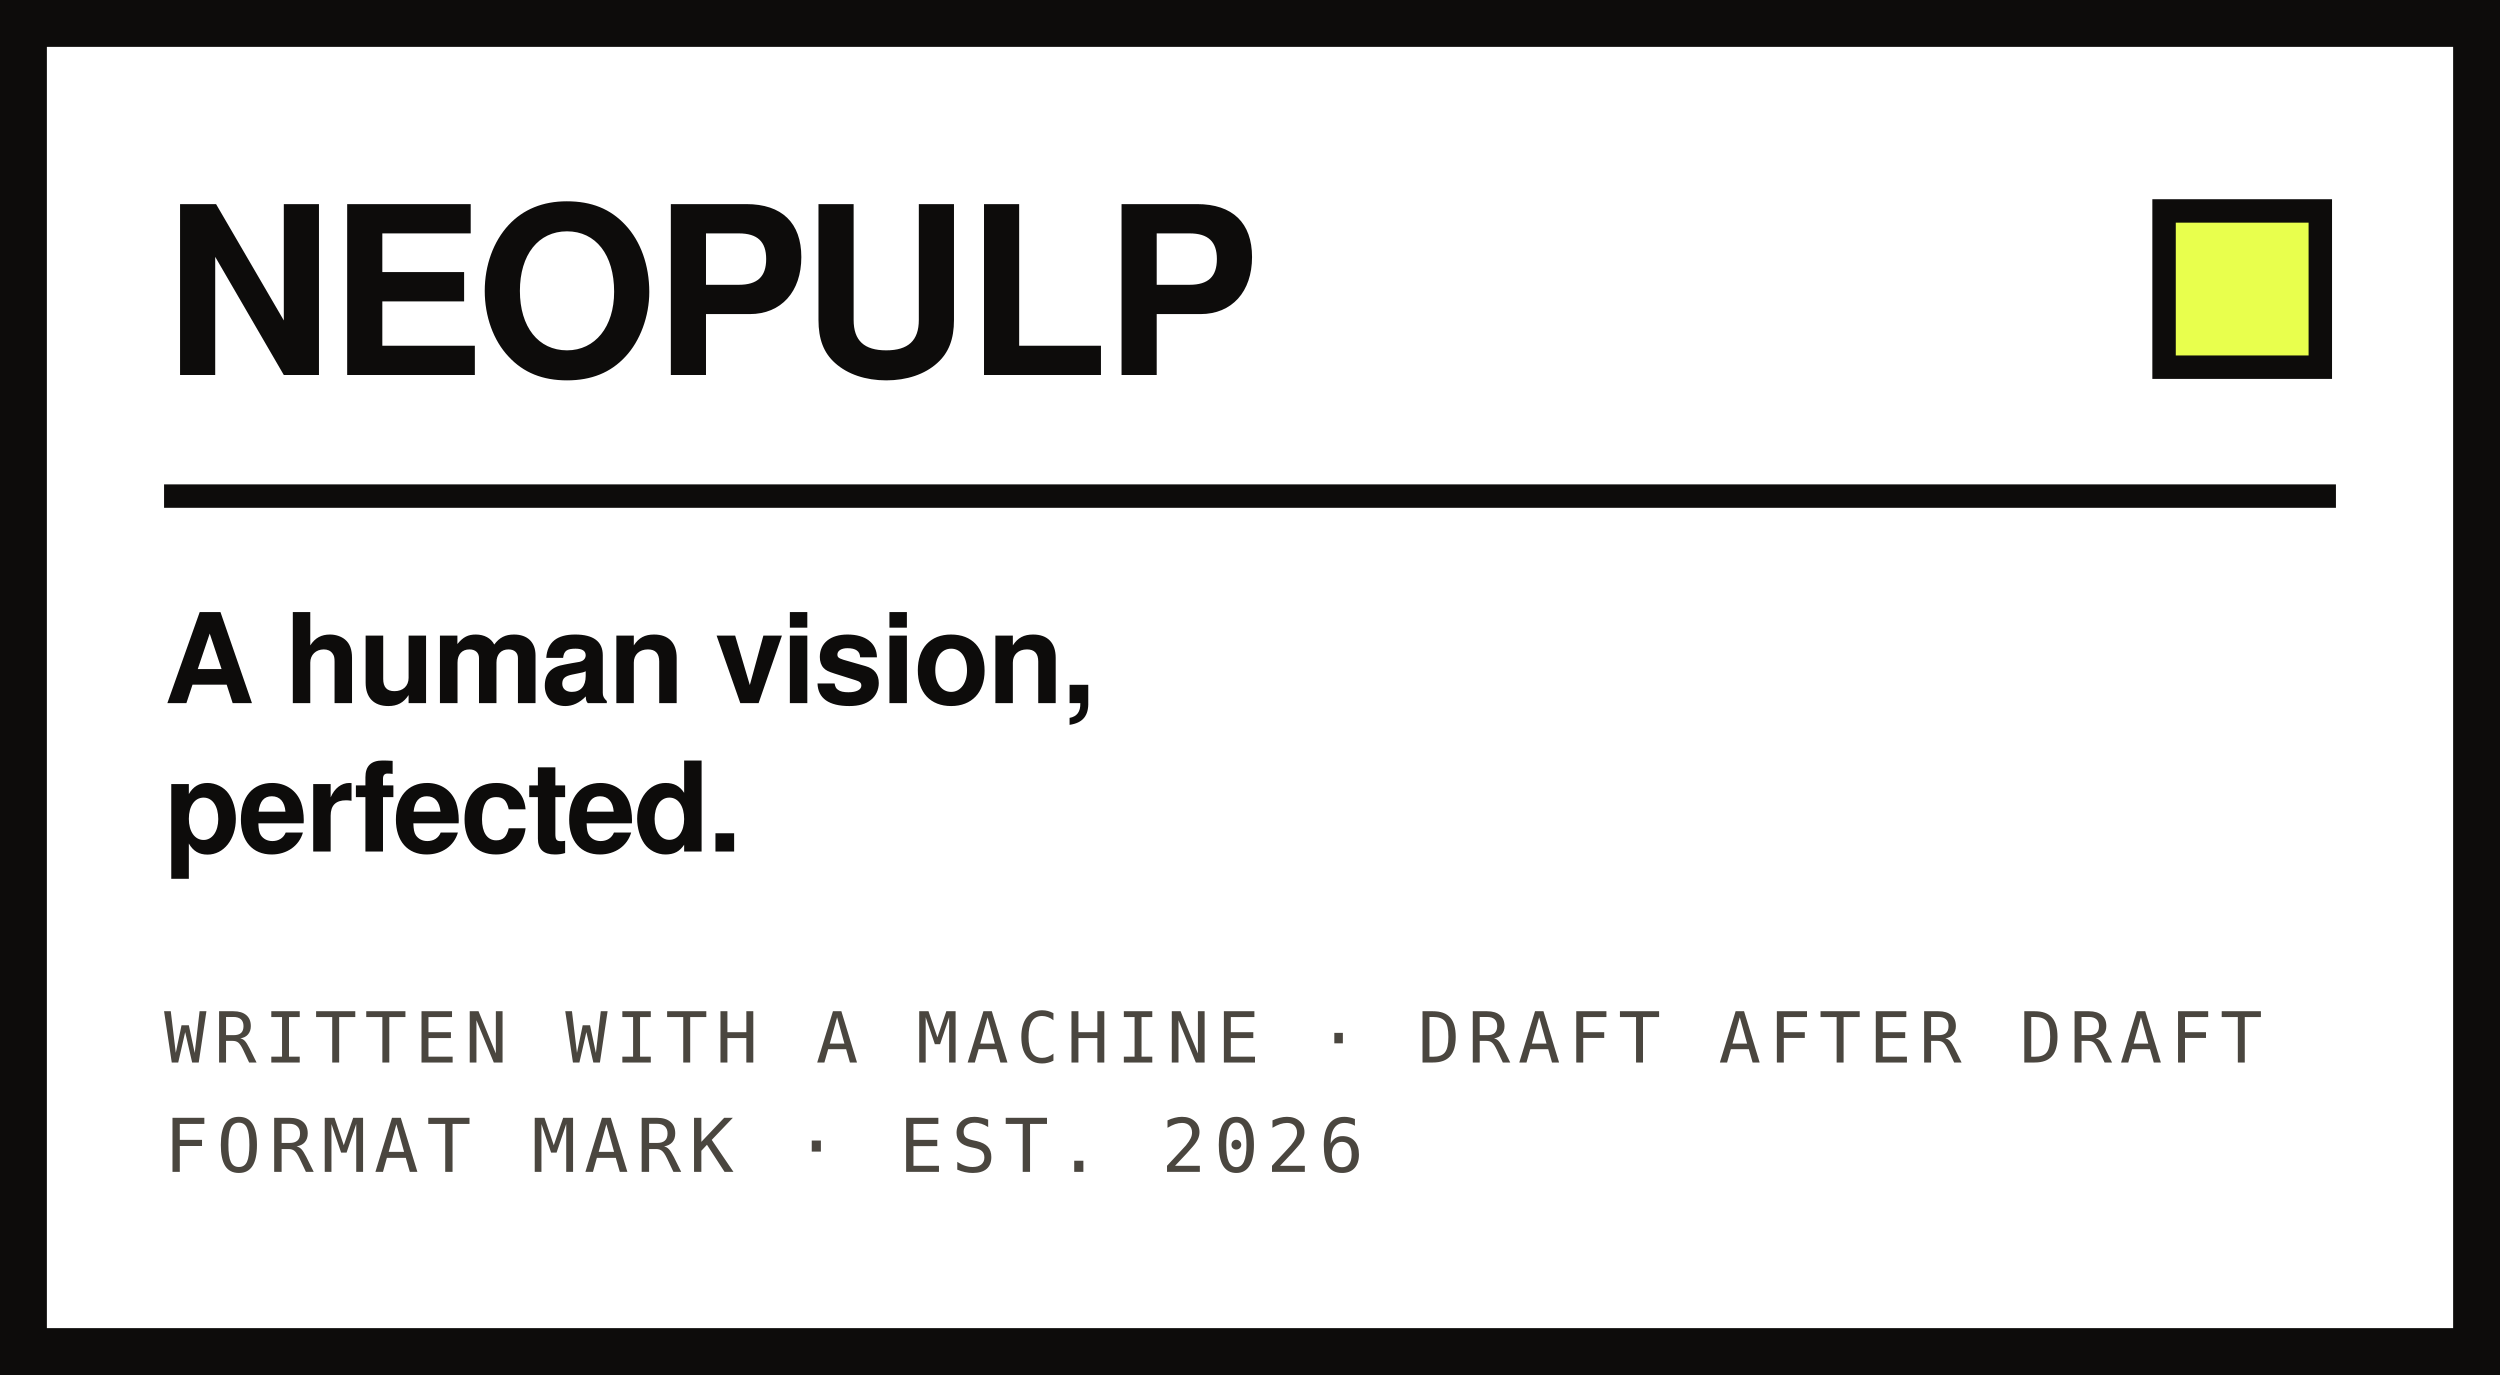
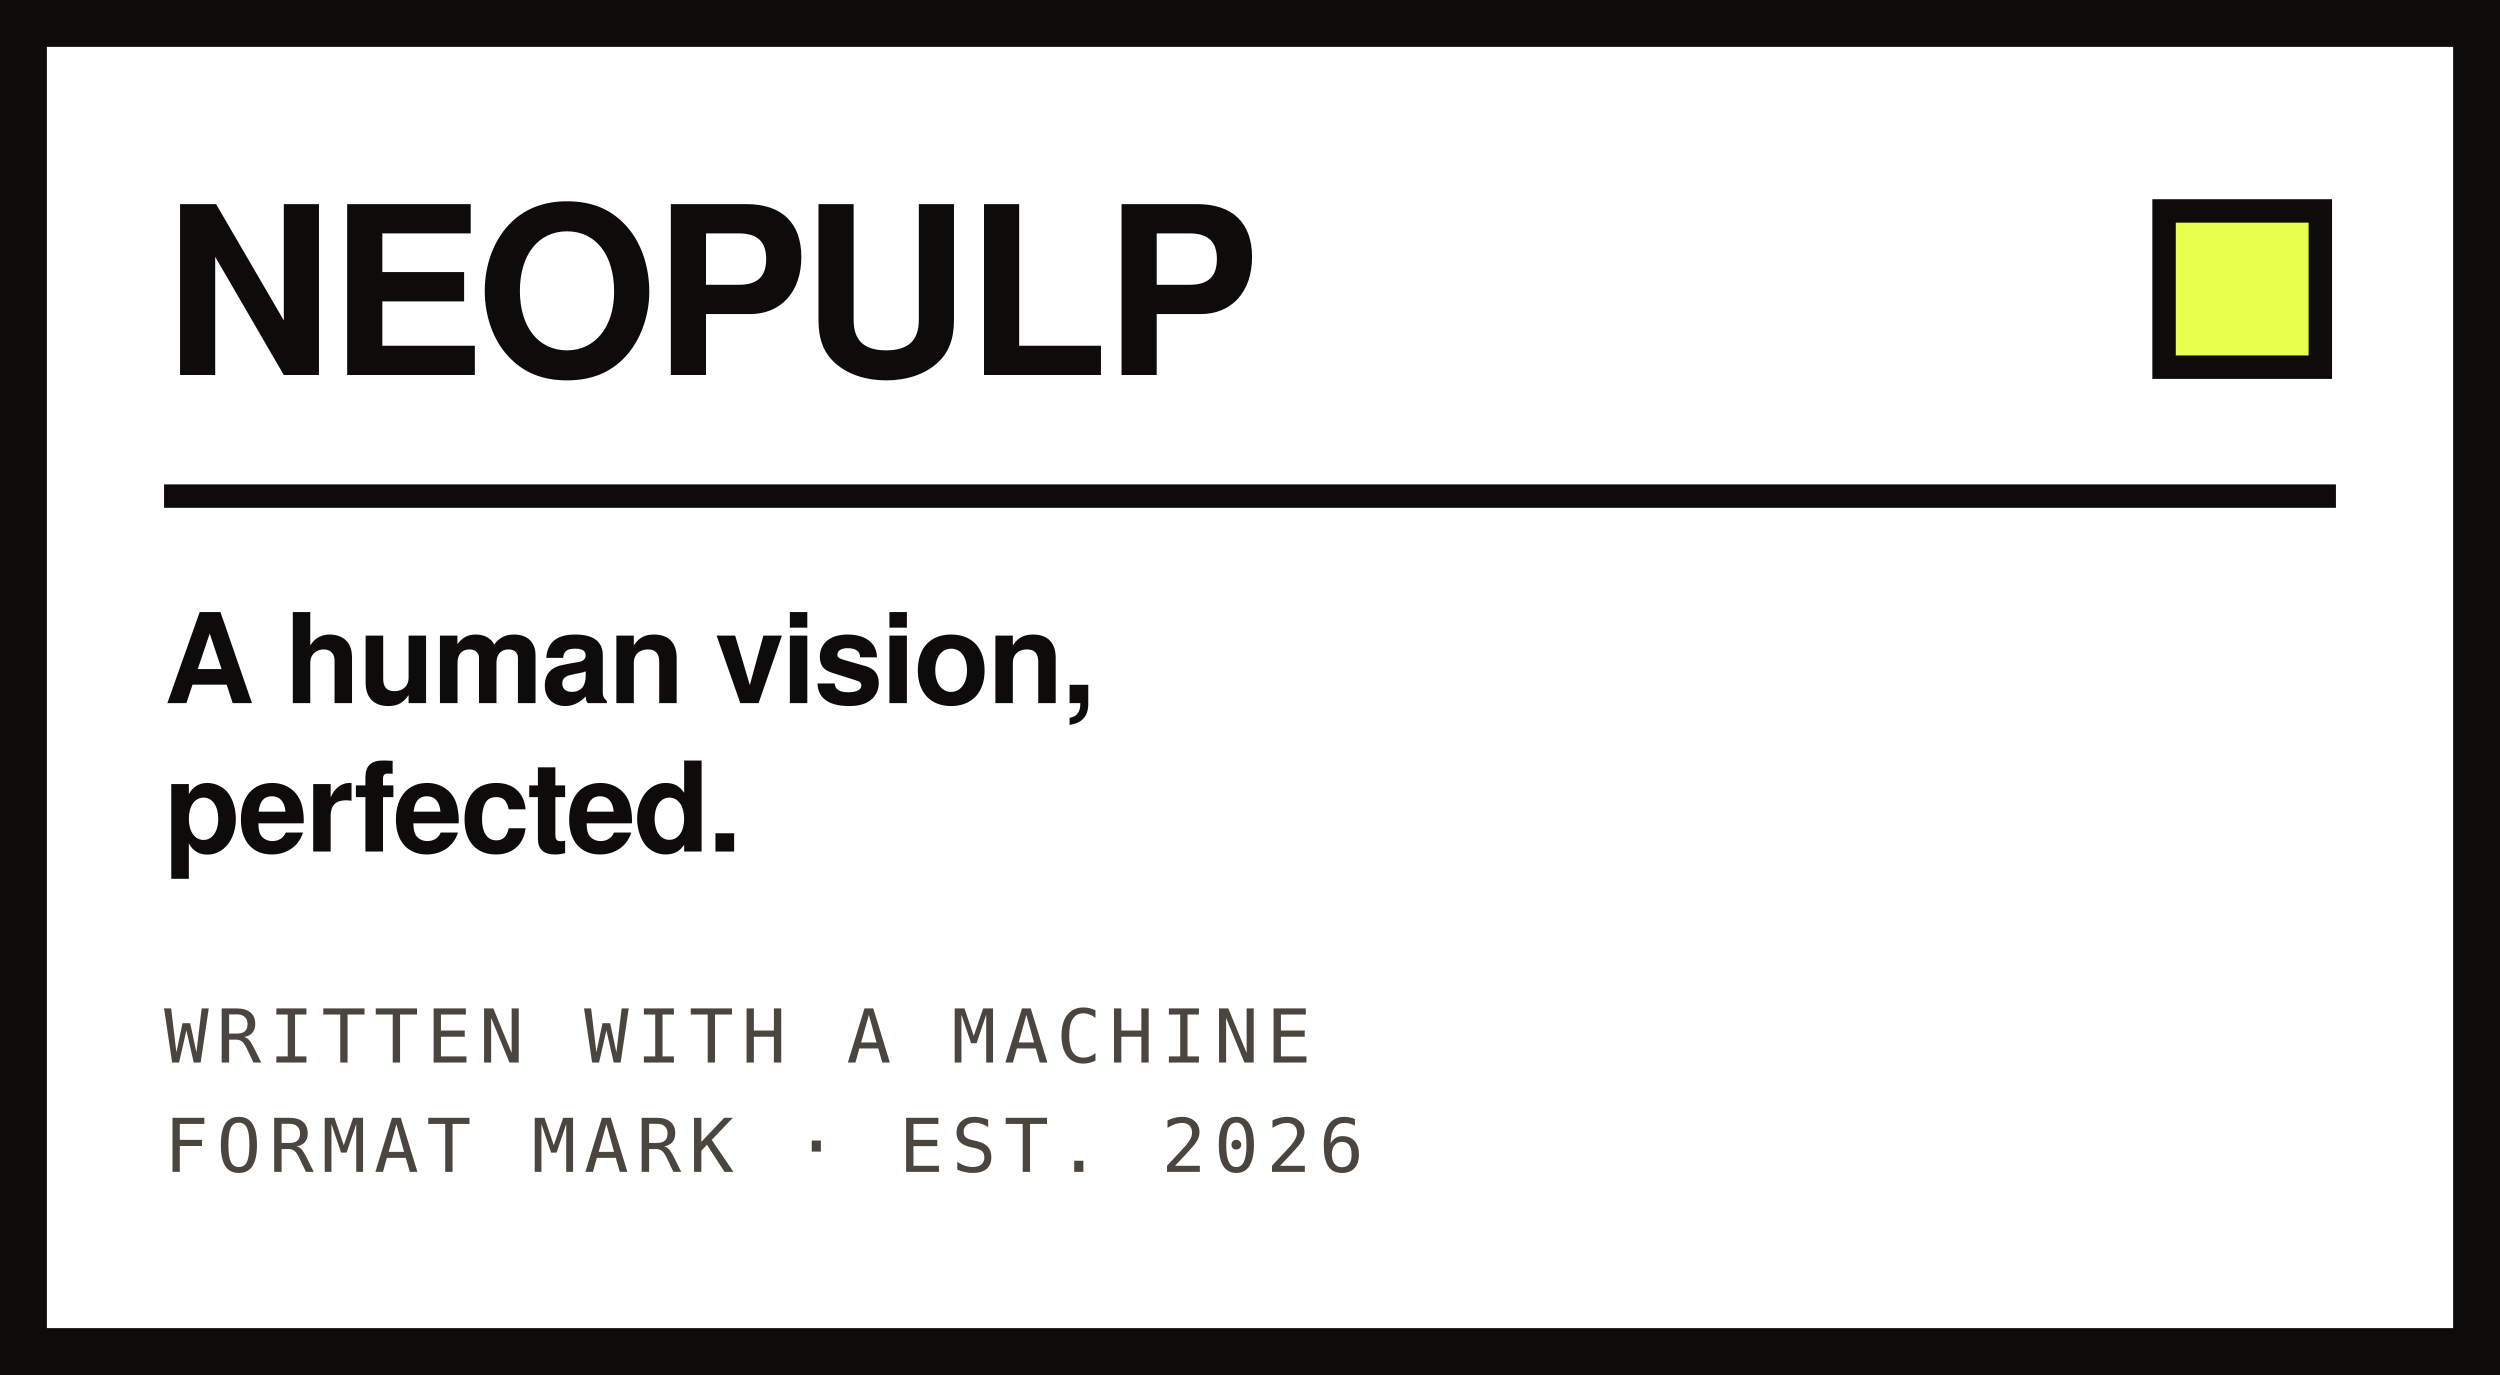
<svg xmlns="http://www.w3.org/2000/svg" viewBox="0 0 320 176" width="320" height="176" role="img" aria-label="Neopulp format mark">
  <rect x="3" y="3" width="314" height="170" fill="none" stroke="#0D0C0B" stroke-width="6" />
  <text x="21" y="48" font-family="Archivo, 'Archivo Black', Helvetica, Arial, sans-serif" font-weight="900" font-size="30" letter-spacing="-0.6" fill="#0D0C0B" textLength="158" lengthAdjust="spacingAndGlyphs">NEOPULP</text>
  <rect x="277" y="27" width="20" height="20" fill="#E8FF4D" stroke="#0D0C0B" stroke-width="3" />
  <rect x="21" y="62" width="278" height="3" fill="#0D0C0B" />
  <text x="21" y="90" font-family="Archivo, Helvetica, Arial, sans-serif" font-weight="700" font-size="16" letter-spacing="-0.3" fill="#0D0C0B">A human vision,</text>
  <text x="21" y="109" font-family="Archivo, Helvetica, Arial, sans-serif" font-weight="700" font-size="16" letter-spacing="-0.3" fill="#0D0C0B">perfected.</text>
-   <text x="21" y="136" font-family="'JetBrains Mono', ui-monospace, monospace" font-size="9" letter-spacing="1" fill="#4A463F" textLength="278" lengthAdjust="spacing">WRITTEN WITH A MACHINE · DRAFT AFTER DRAFT</text>
+   <text x="21" y="136" font-family="'JetBrains Mono', ui-monospace, monospace" font-size="9.5" letter-spacing="1" fill="#4A463F">WRITTEN WITH A MACHINE</text>
  <text x="21" y="150" font-family="'JetBrains Mono', ui-monospace, monospace" font-size="9.5" letter-spacing="1" fill="#4A463F">FORMAT MARK · EST. 2026</text>
</svg>
